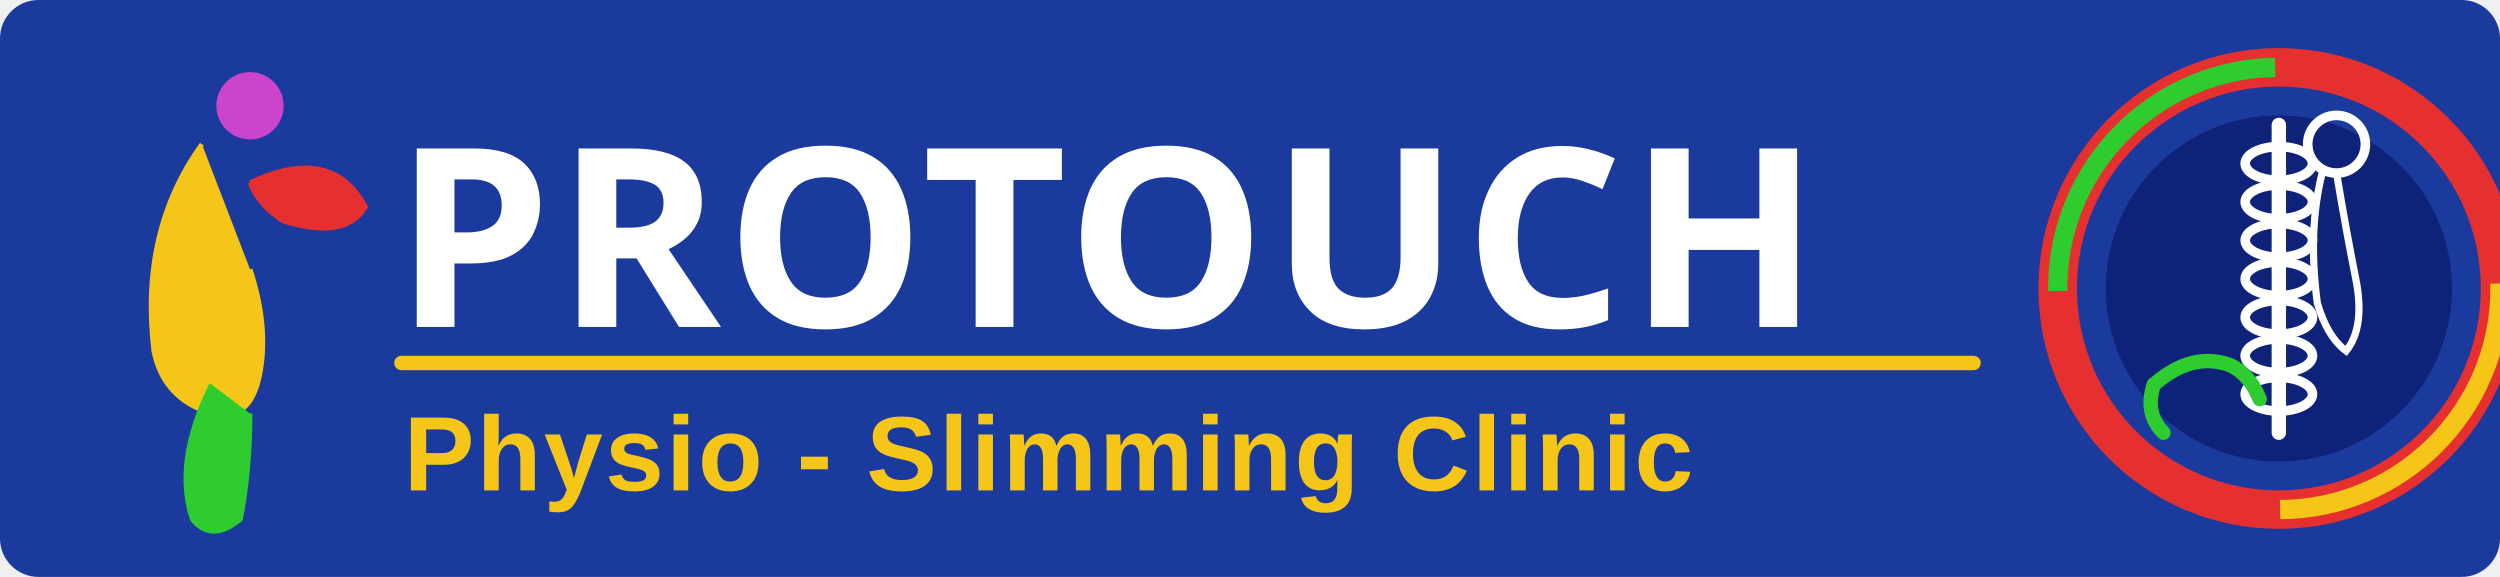
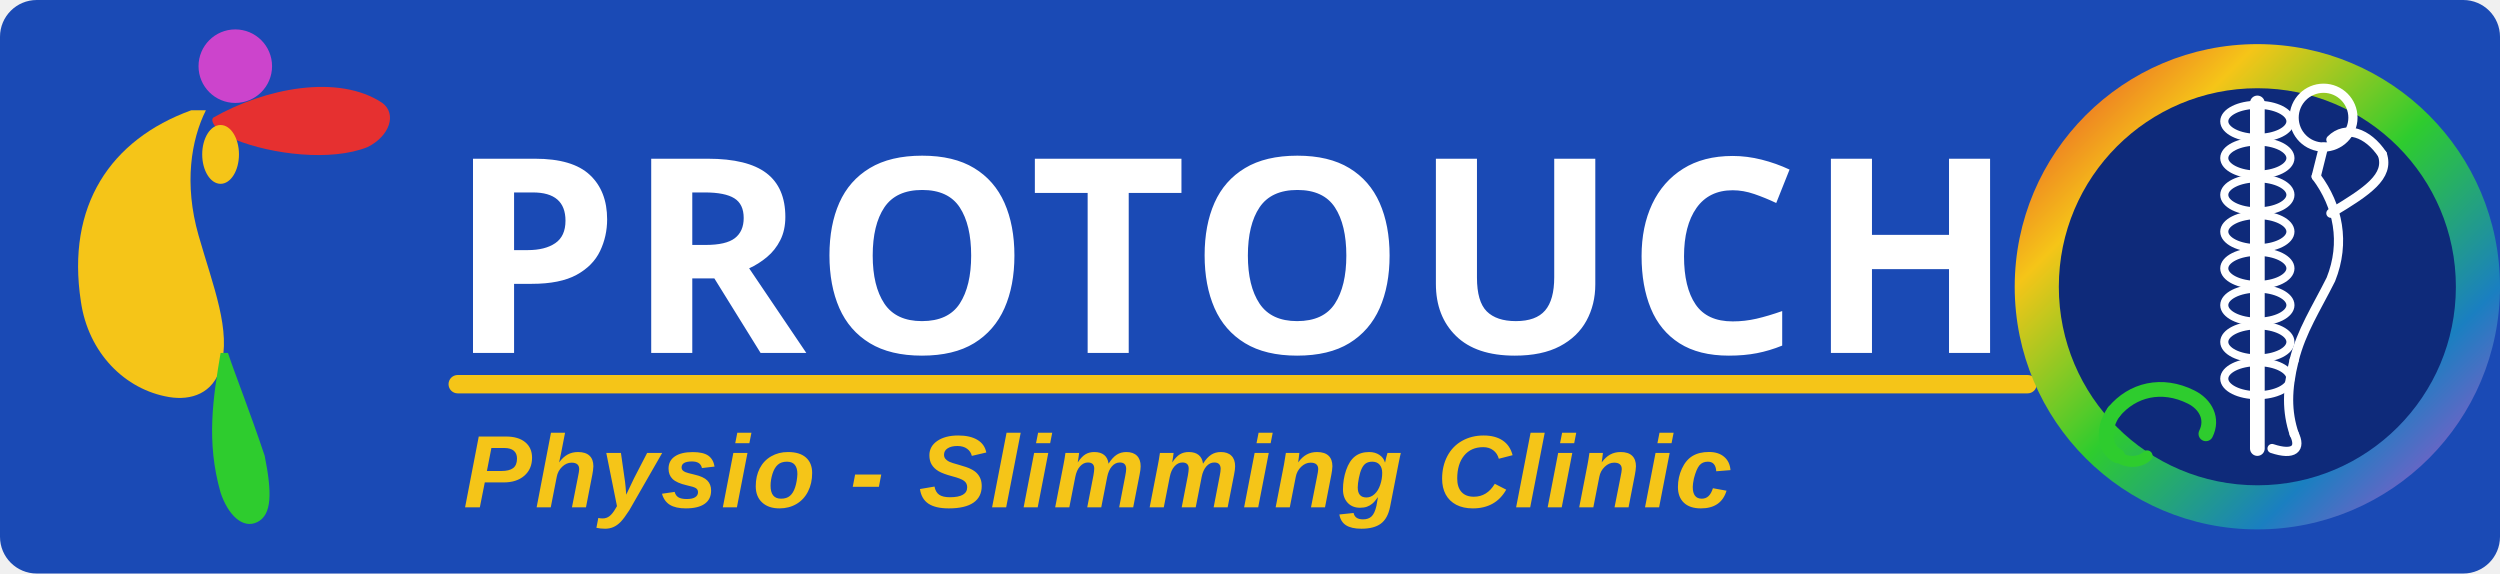
- <svg xmlns="http://www.w3.org/2000/svg" viewBox="0 0 520 120" width="520" height="120">
-   <rect width="520" height="120" rx="8" fill="#1a3a9e" />
-   <g transform="translate(14, 8)">
-     <circle cx="38" cy="14" r="7" fill="#cc44cc" />
-     <path d="M 28 22 Q 15 40 18 65 Q 20 75 30 78 Q 38 80 40 70 Q 42 60 38 48" fill="#f5c518" stroke="#f5c518" stroke-width="1" />
-     <path d="M 38 30 Q 55 22 62 35 Q 58 42 45 38 Q 40 35 38 30" fill="#e63030" stroke="#e63030" stroke-width="1" />
-     <path d="M 30 72 Q 22 88 26 100 Q 30 105 36 100 Q 38 90 38 78" fill="#2ecc2e" stroke="#2ecc2e" stroke-width="1" />
-   </g>
-   <text x="82" y="68" font-family="Arial Black, Impact, sans-serif" font-weight="900" font-size="52" fill="#ffffff" letter-spacing="1">PROTOUCH</text>
-   <rect x="82" y="74" width="330" height="3" fill="#f5c518" rx="1.5" />
-   <text x="84" y="102" font-family="Arial, Helvetica, sans-serif" font-weight="700" font-size="22" fill="#f5c518" letter-spacing="0.5">Physio - Slimming Clinic</text>
-   <g transform="translate(428, 8)">
-     <circle cx="46" cy="52" r="46" fill="none" stroke="#e63030" stroke-width="8" />
-     <circle cx="46" cy="52" r="46" fill="none" stroke="#f5c518" stroke-width="4" stroke-dasharray="72 216" stroke-dashoffset="0" />
-     <circle cx="46" cy="52" r="46" fill="none" stroke="#2ecc2e" stroke-width="4" stroke-dasharray="72 216" stroke-dashoffset="144" />
-     <circle cx="46" cy="52" r="36" fill="#0d2278" />
-     <line x1="46" y1="18" x2="46" y2="82" stroke="white" stroke-width="3" stroke-linecap="round" />
-     <ellipse cx="46" cy="26" rx="7" ry="3.5" fill="none" stroke="white" stroke-width="2" />
-     <ellipse cx="46" cy="34" rx="7" ry="3.5" fill="none" stroke="white" stroke-width="2" />
-     <ellipse cx="46" cy="42" rx="7" ry="3.5" fill="none" stroke="white" stroke-width="2" />
-     <ellipse cx="46" cy="50" rx="7" ry="3.5" fill="none" stroke="white" stroke-width="2" />
-     <ellipse cx="46" cy="58" rx="7" ry="3.5" fill="none" stroke="white" stroke-width="2" />
-     <ellipse cx="46" cy="66" rx="7" ry="3.5" fill="none" stroke="white" stroke-width="2" />
-     <ellipse cx="46" cy="74" rx="7" ry="3.5" fill="none" stroke="white" stroke-width="2" />
-     <circle cx="58" cy="22" r="6" fill="none" stroke="white" stroke-width="2" />
-     <path d="M 55 28 Q 52 40 54 55 Q 56 62 60 65 Q 64 60 62 50 Q 60 40 58 28" fill="none" stroke="white" stroke-width="1.5" />
-     <path d="M 20 72 Q 28 65 36 68 Q 40 70 42 75" fill="none" stroke="#2ecc2e" stroke-width="3" stroke-linecap="round" />
-     <path d="M 20 72 Q 18 78 22 82" fill="none" stroke="#2ecc2e" stroke-width="3" stroke-linecap="round" />
-   </g>
+ <svg xmlns="http://www.w3.org/2000/svg" viewBox="0 0 680 156" width="680" height="156">
+   <defs>
+     <linearGradient id="ringGrad" x1="0%" y1="0%" x2="100%" y2="100%">
+       <stop offset="0%" stop-color="#e63030" />
+       <stop offset="25%" stop-color="#f5c518" />
+       <stop offset="50%" stop-color="#2ecc2e" />
+       <stop offset="75%" stop-color="#1a7fc1" />
+       <stop offset="100%" stop-color="#cc44cc" />
+     </linearGradient>
+     <clipPath id="logoClip">
+       <rect width="680" height="156" rx="10" />
+     </clipPath>
+   </defs>
+   <rect width="680" height="156" rx="10" fill="#1a4ab5" />
+   <circle cx="64" cy="18" r="10" fill="#cc44cc" />
+   <path d="M 52 30             C 30 38, 18 56, 22 82             C 24 96, 34 106, 46 108             C 52 109, 58 107, 60 100             C 63 90, 58 78, 54 64             C 50 50, 52 38, 56 30 Z" fill="#f5c518" />
+   <path d="M 58 32             C 72 24, 92 20, 104 28             C 108 31, 106 37, 100 40             C 90 44, 74 42, 64 38             C 59 36, 57 33, 58 32 Z" fill="#e63030" />
+   <path d="M 60 96             C 58 108, 56 120, 60 134             C 62 140, 66 144, 70 142             C 74 140, 74 134, 72 124             C 68 112, 64 102, 62 96 Z" fill="#2ecc2e" />
+   <ellipse cx="60" cy="42" rx="5" ry="8" fill="#f5c518" />
+   <text x="122" y="96" font-family="Arial Black, 'Arial Bold', Impact, sans-serif" font-weight="900" font-size="74" fill="#ffffff" letter-spacing="2">PROTOUCH</text>
+   <rect x="122" y="102" width="432" height="5" rx="2.5" fill="#f5c518" />
+   <text x="126" y="138" font-family="Arial, Helvetica, sans-serif" font-weight="700" font-style="italic" font-size="28" fill="#f5c518" letter-spacing="0.8">Physio - Slimming Clinic</text>
+   <circle cx="614" cy="78" r="66" fill="url(#ringGrad)" />
+   <circle cx="614" cy="78" r="54" fill="#0e2a7a" />
+   <line x1="614" y1="28" x2="614" y2="122" stroke="white" stroke-width="4" stroke-linecap="round" />
+   <ellipse cx="614" cy="33" rx="9" ry="4.5" fill="none" stroke="white" stroke-width="2.2" />
+   <ellipse cx="614" cy="43" rx="9" ry="4.5" fill="none" stroke="white" stroke-width="2.2" />
+   <ellipse cx="614" cy="53" rx="9" ry="4.5" fill="none" stroke="white" stroke-width="2.2" />
+   <ellipse cx="614" cy="63" rx="9" ry="4.5" fill="none" stroke="white" stroke-width="2.2" />
+   <ellipse cx="614" cy="73" rx="9" ry="4.5" fill="none" stroke="white" stroke-width="2.2" />
+   <ellipse cx="614" cy="83" rx="9" ry="4.5" fill="none" stroke="white" stroke-width="2.2" />
+   <ellipse cx="614" cy="93" rx="9" ry="4.5" fill="none" stroke="white" stroke-width="2.2" />
+   <ellipse cx="614" cy="103" rx="9" ry="4.5" fill="none" stroke="white" stroke-width="2.2" />
+   <circle cx="632" cy="32" r="8" fill="none" stroke="white" stroke-width="2.5" />
+   <line x1="632" y1="40" x2="630" y2="48" stroke="white" stroke-width="2.5" stroke-linecap="round" />
+   <path d="M 630 48 C 636 56, 638 66, 634 76 C 630 84, 626 90, 624 98" fill="none" stroke="white" stroke-width="2.5" stroke-linecap="round" />
+   <path d="M 634 58 C 644 52, 650 48, 648 42" fill="none" stroke="white" stroke-width="2.5" stroke-linecap="round" />
+   <path d="M 648 42 C 644 36, 638 34, 634 38" fill="none" stroke="white" stroke-width="2.5" stroke-linecap="round" />
+   <path d="M 624 98 C 622 106, 622 112, 624 118" fill="none" stroke="white" stroke-width="2.5" stroke-linecap="round" />
+   <path d="M 624 118 C 626 122, 624 124, 618 122" fill="none" stroke="white" stroke-width="2.5" stroke-linecap="round" />
+   <path d="M 575 112 C 580 106, 588 104, 596 108 C 600 110, 602 114, 600 118" fill="none" stroke="#2ecc2e" stroke-width="4" stroke-linecap="round" />
+   <path d="M 575 112 C 572 116, 572 122, 576 124" fill="none" stroke="#2ecc2e" stroke-width="4" stroke-linecap="round" />
+   <path d="M 576 124 C 578 126, 582 126, 584 124" fill="none" stroke="#2ecc2e" stroke-width="3" stroke-linecap="round" />
</svg>
